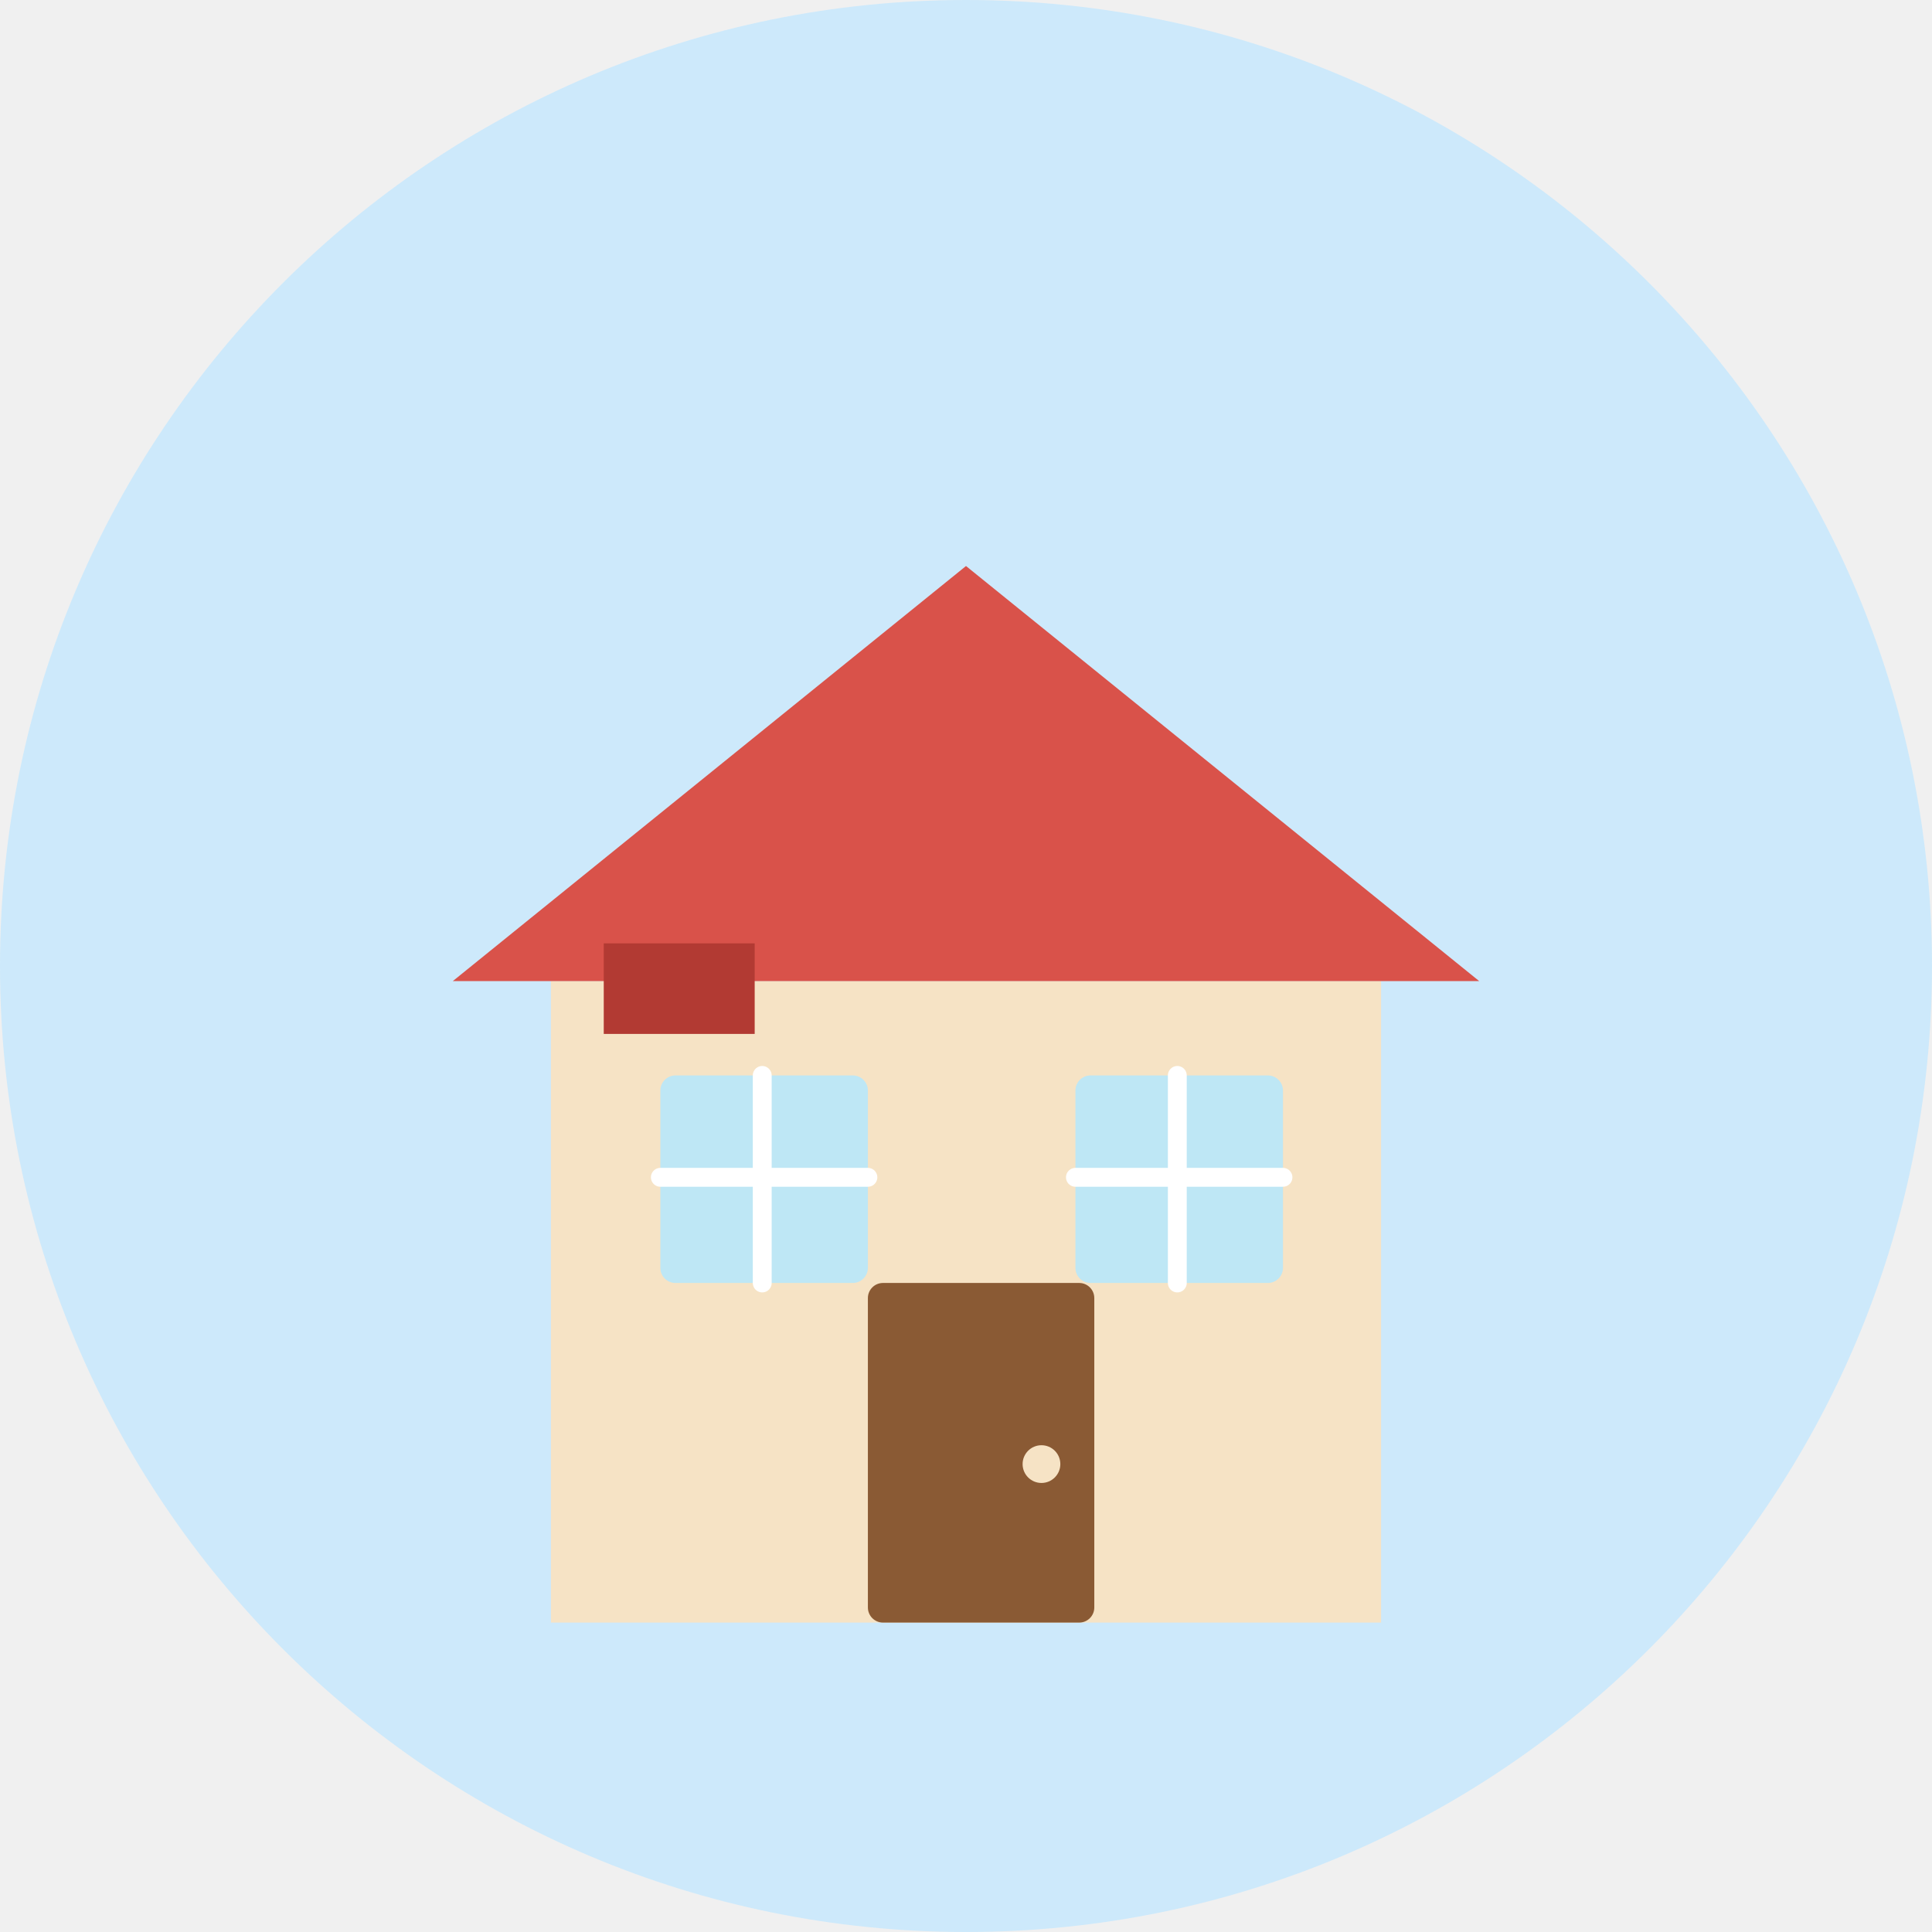
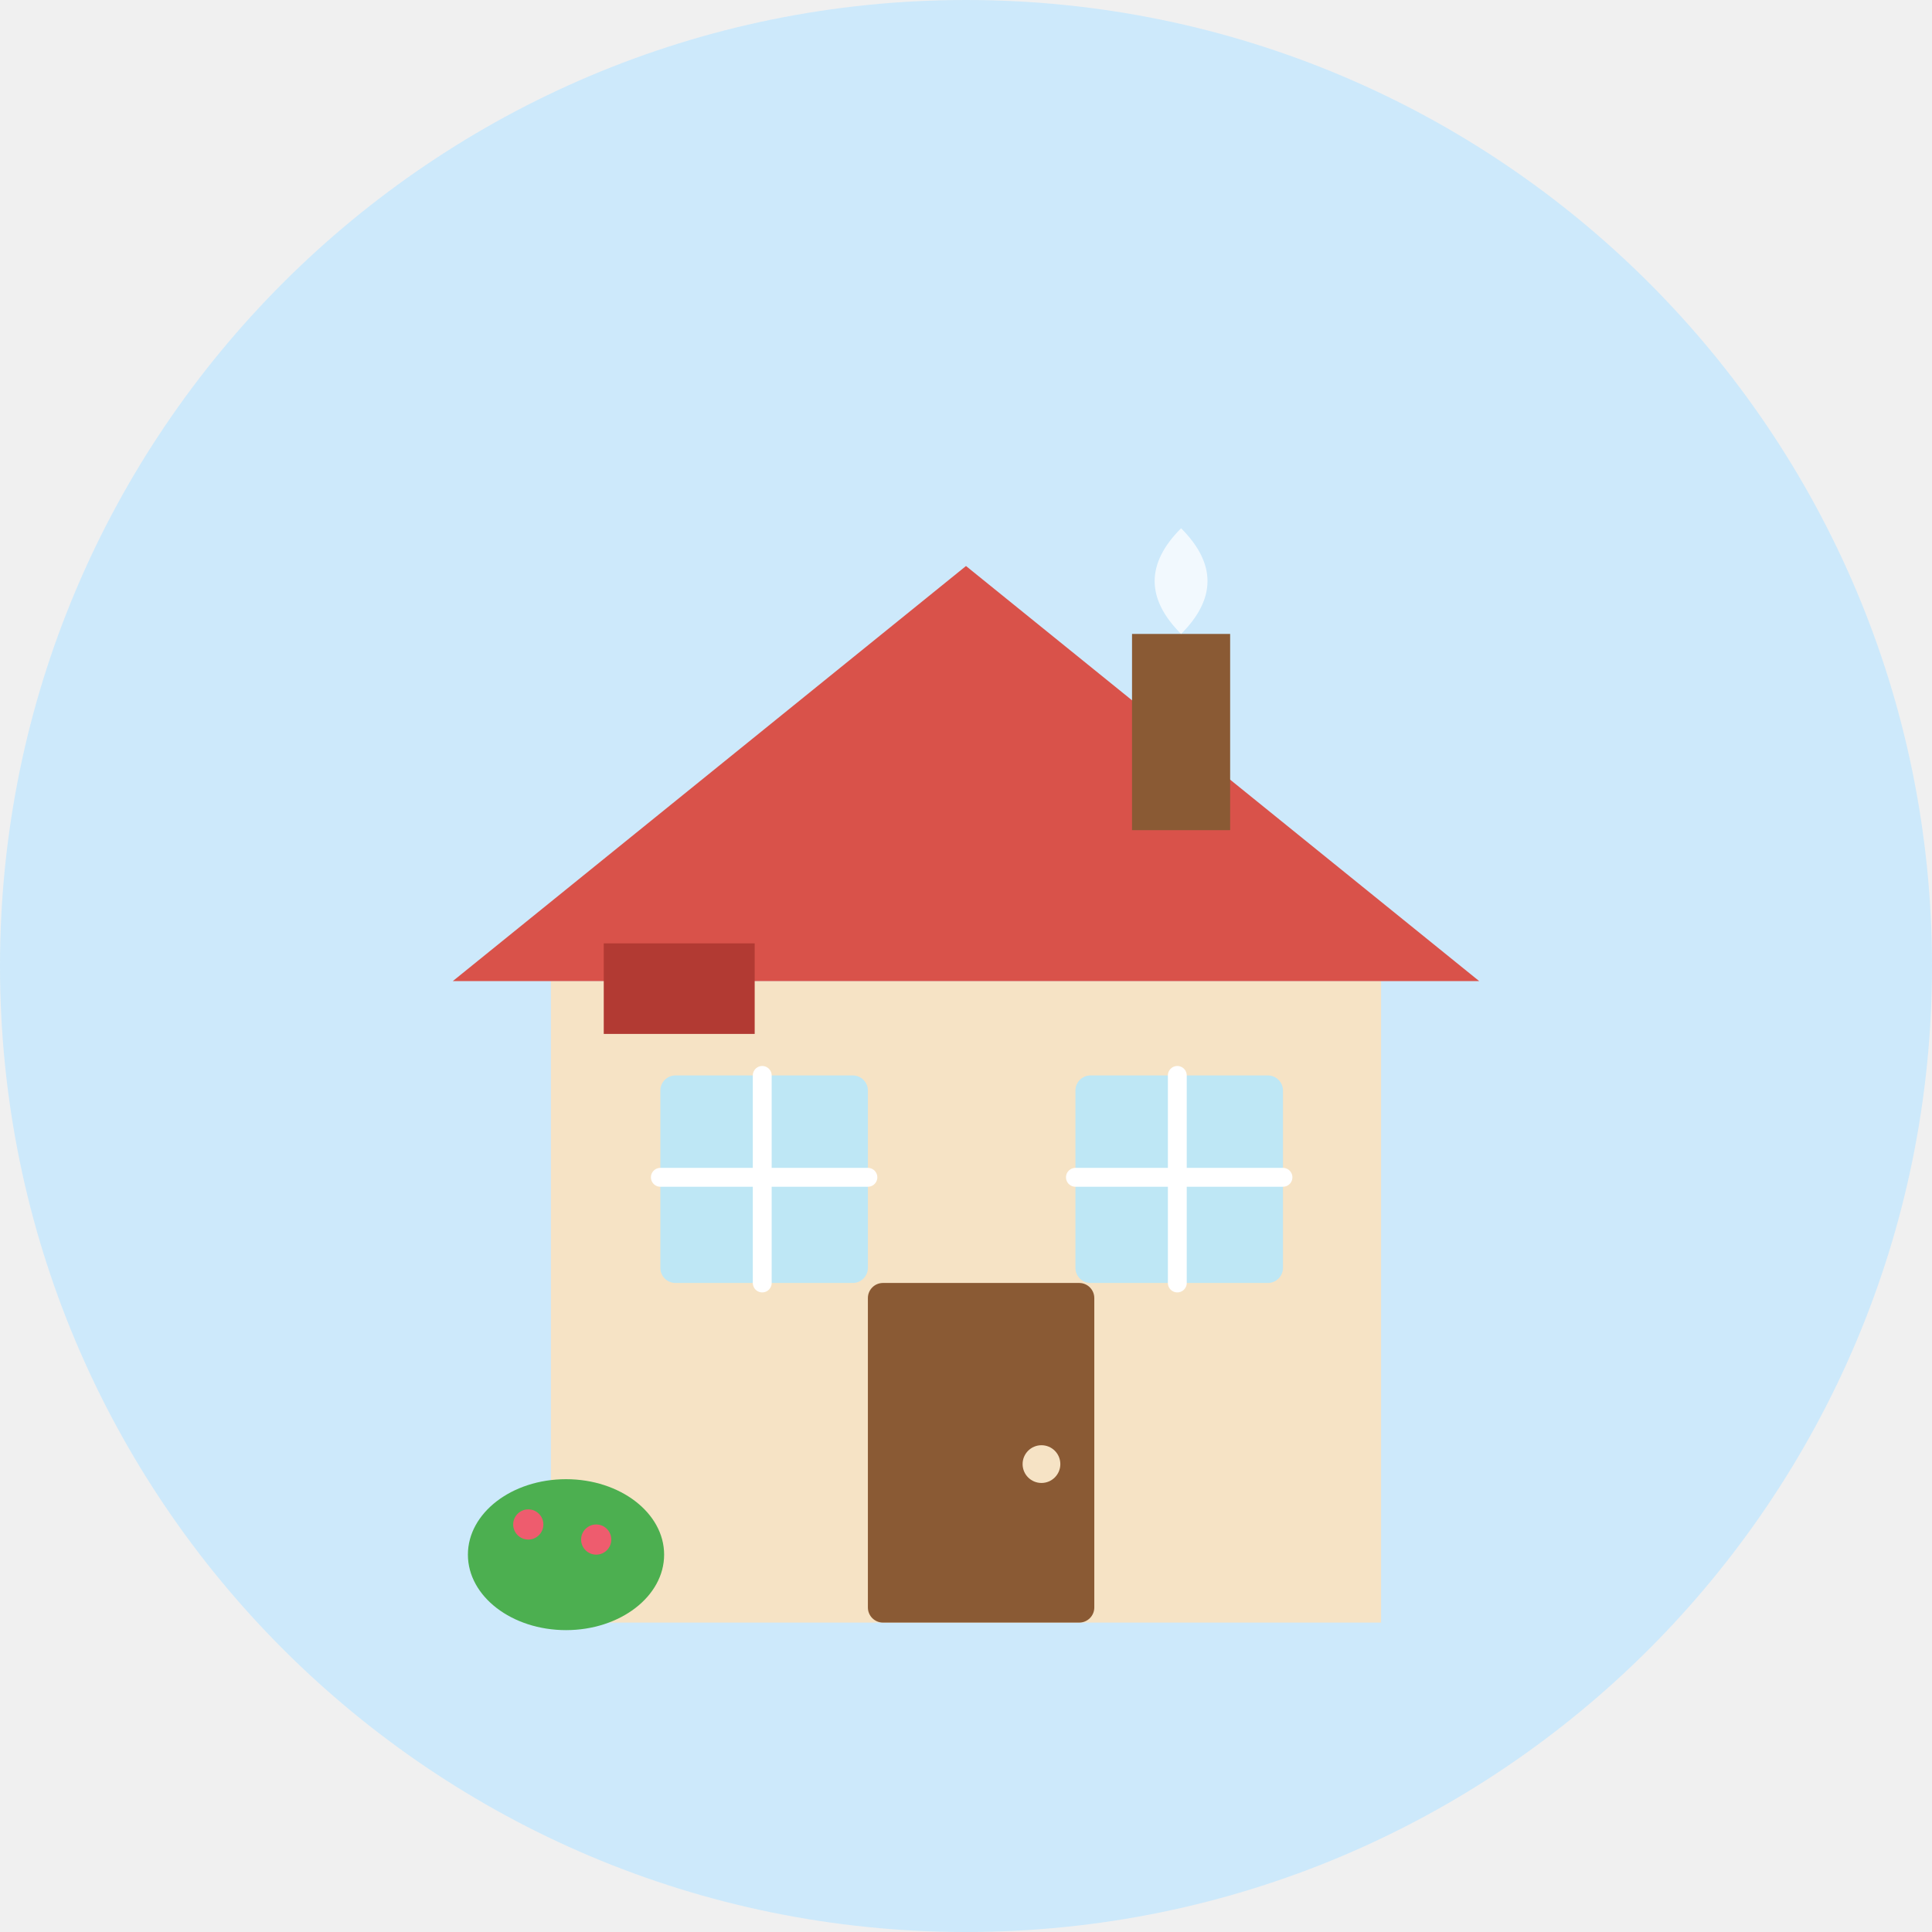
<svg xmlns="http://www.w3.org/2000/svg" width="512" height="512" viewBox="0 0 512 512">
  <circle cx="256" cy="256" r="256" fill="#CDE9FB" />
  <rect x="146" y="260" width="220" height="170" rx="0" fill="#F6E3C5" />
  <polygon points="120,260 256,150 392,260" fill="#D9524A" />
+   <rect x="300" y="168" width="26" height="52" fill="#8A5A34" />
+   <path d="M 313 168 q -14 -14 0 -28 q 14 14 0 28 z" fill="#FFFFFF" opacity="0.75" />
  <rect x="160" y="250" width="40" height="24" rx="0" fill="#B23A33" />
  <rect x="230" y="340" width="60" height="90" rx="4" fill="#8A5A34" />
  <circle cx="276" cy="388" r="5" fill="#F6E3C5" />
  <rect x="175" y="285" width="55" height="55" rx="4" fill="#BEE7F5" />
  <rect x="285" y="285" width="55" height="55" rx="4" fill="#BEE7F5" />
  <line x1="202" y1="285" x2="202" y2="340" stroke="#FFFFFF" stroke-width="5" stroke-linecap="round" />
  <line x1="175" y1="312" x2="230" y2="312" stroke="#FFFFFF" stroke-width="5" stroke-linecap="round" />
  <line x1="312" y1="285" x2="312" y2="340" stroke="#FFFFFF" stroke-width="5" stroke-linecap="round" />
  <line x1="285" y1="312" x2="340" y2="312" stroke="#FFFFFF" stroke-width="5" stroke-linecap="round" />
+   <ellipse cx="150" cy="412" rx="26" ry="20" fill="#4CAF50" />
+   <circle cx="140" cy="404" r="4" fill="#EE5C6E" />
+   <circle cx="158" cy="408" r="4" fill="#EE5C6E" />
</svg>
